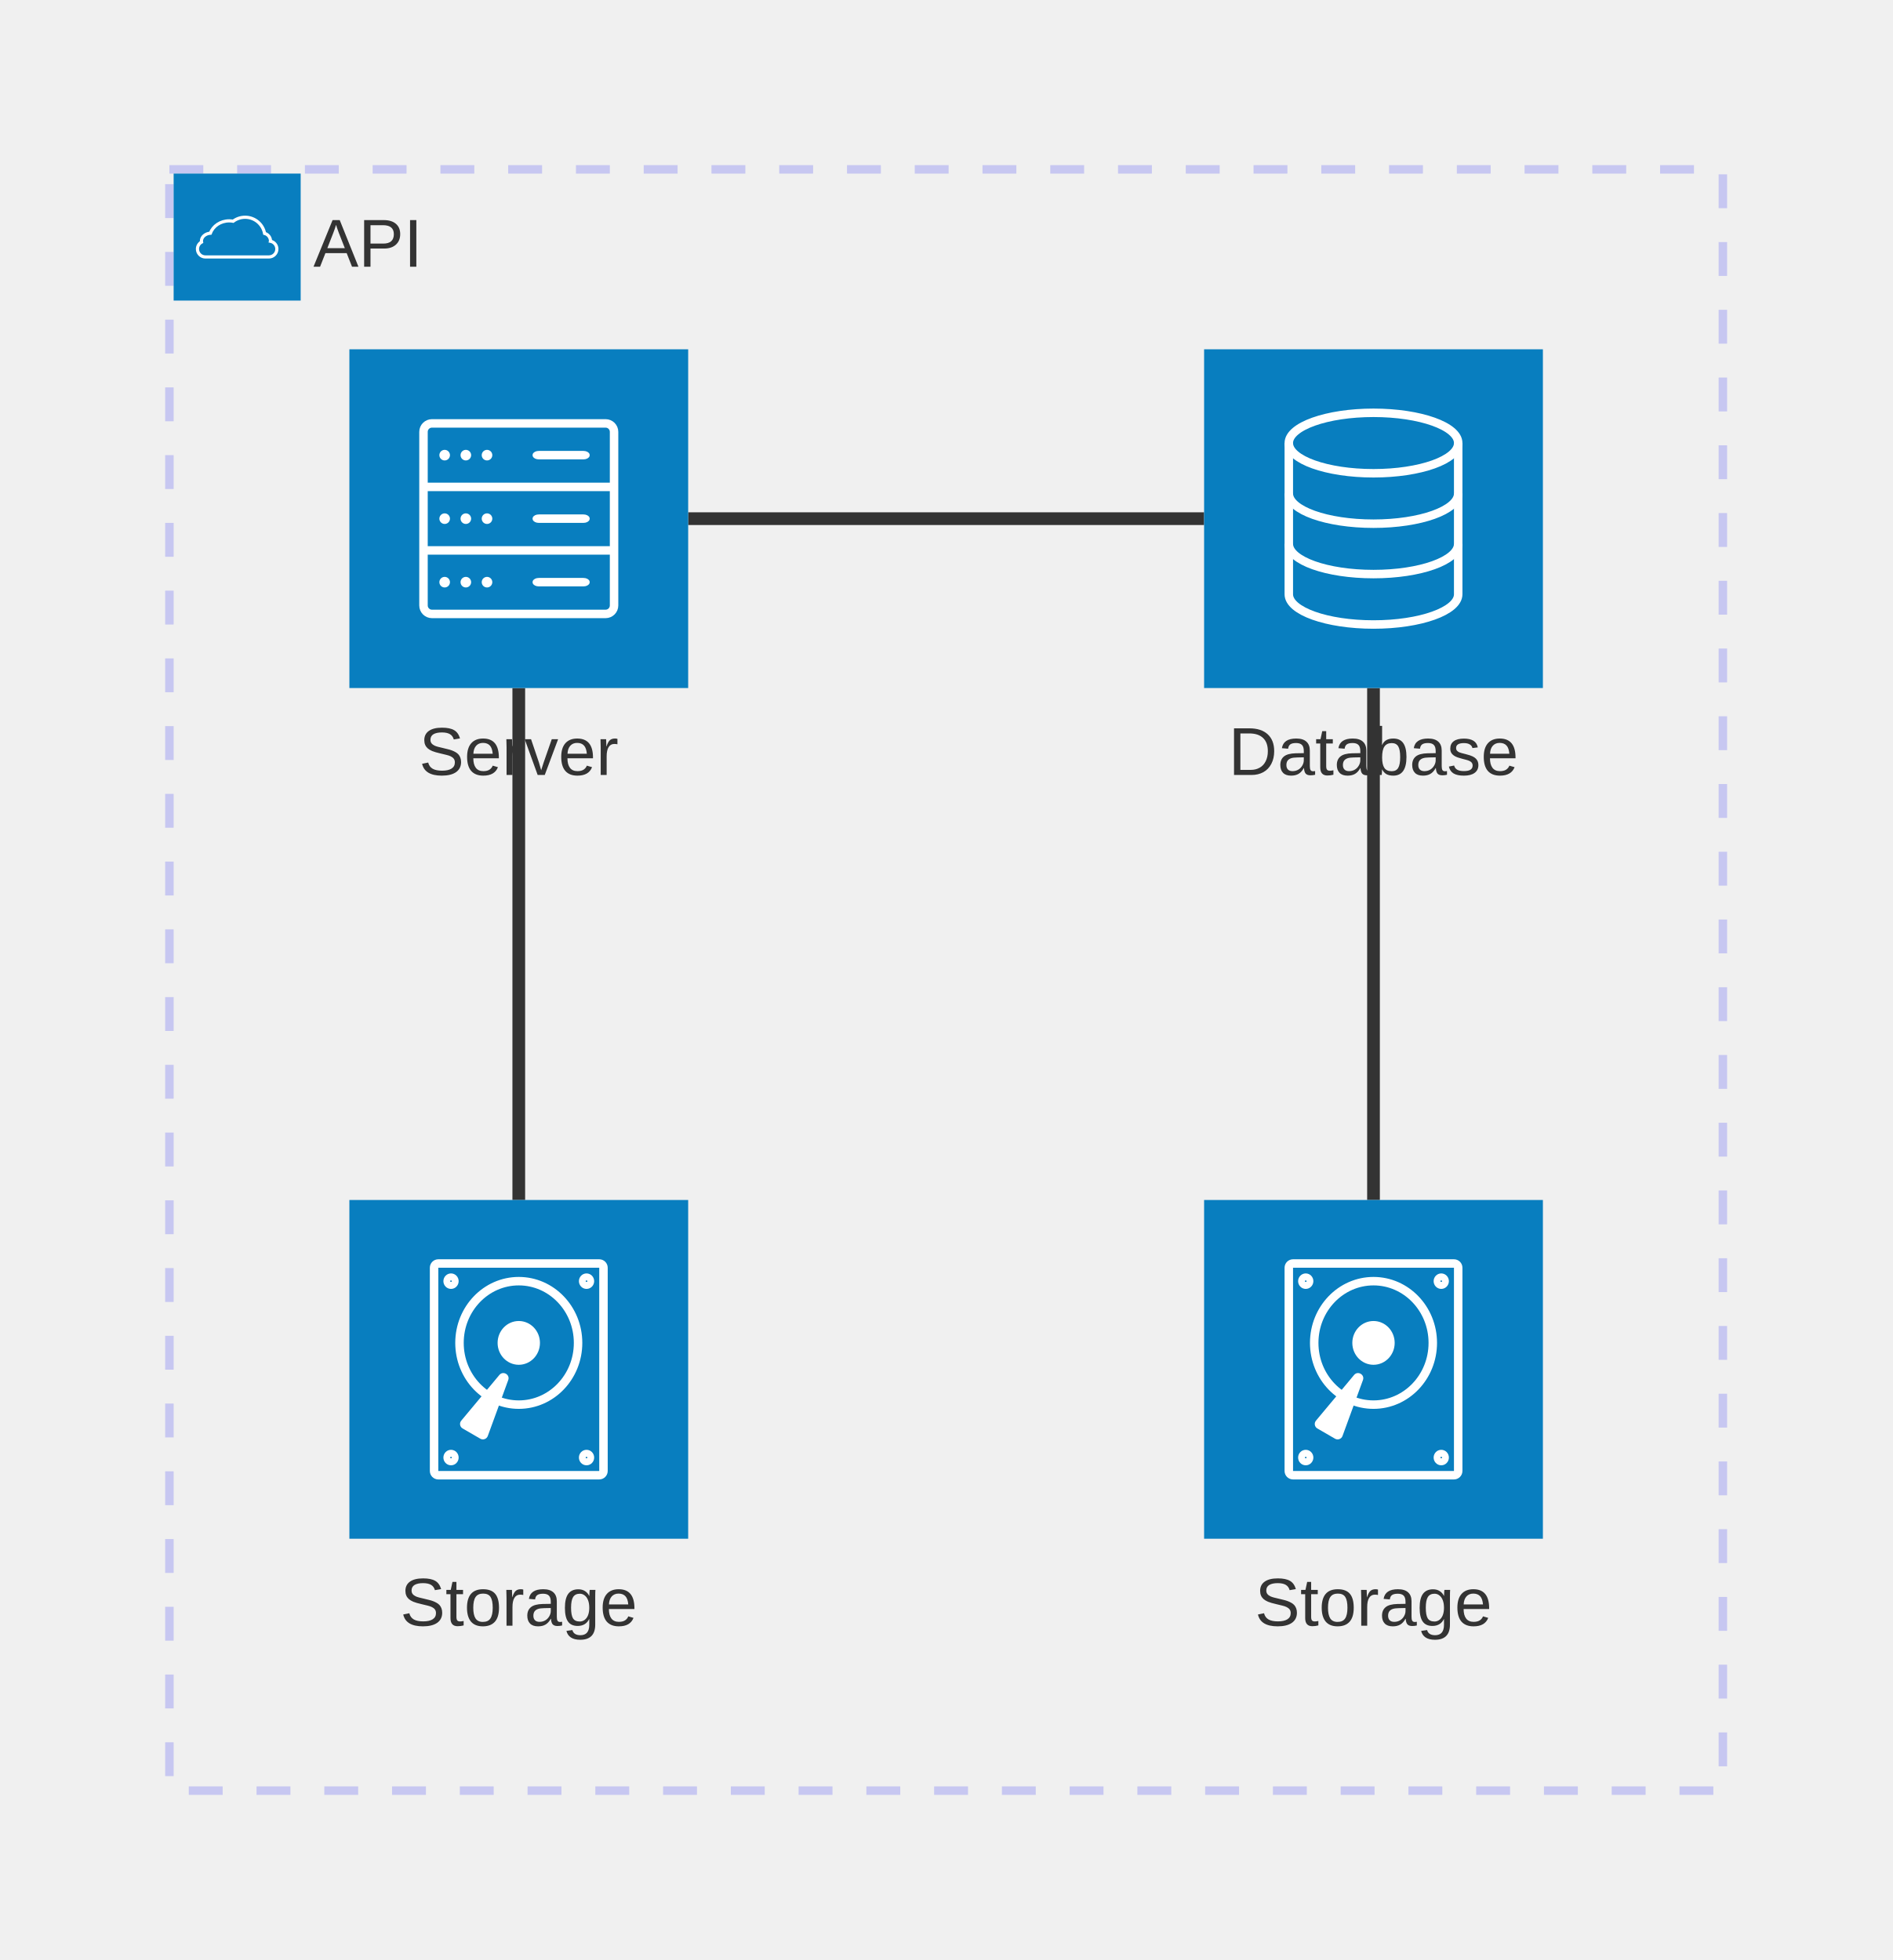
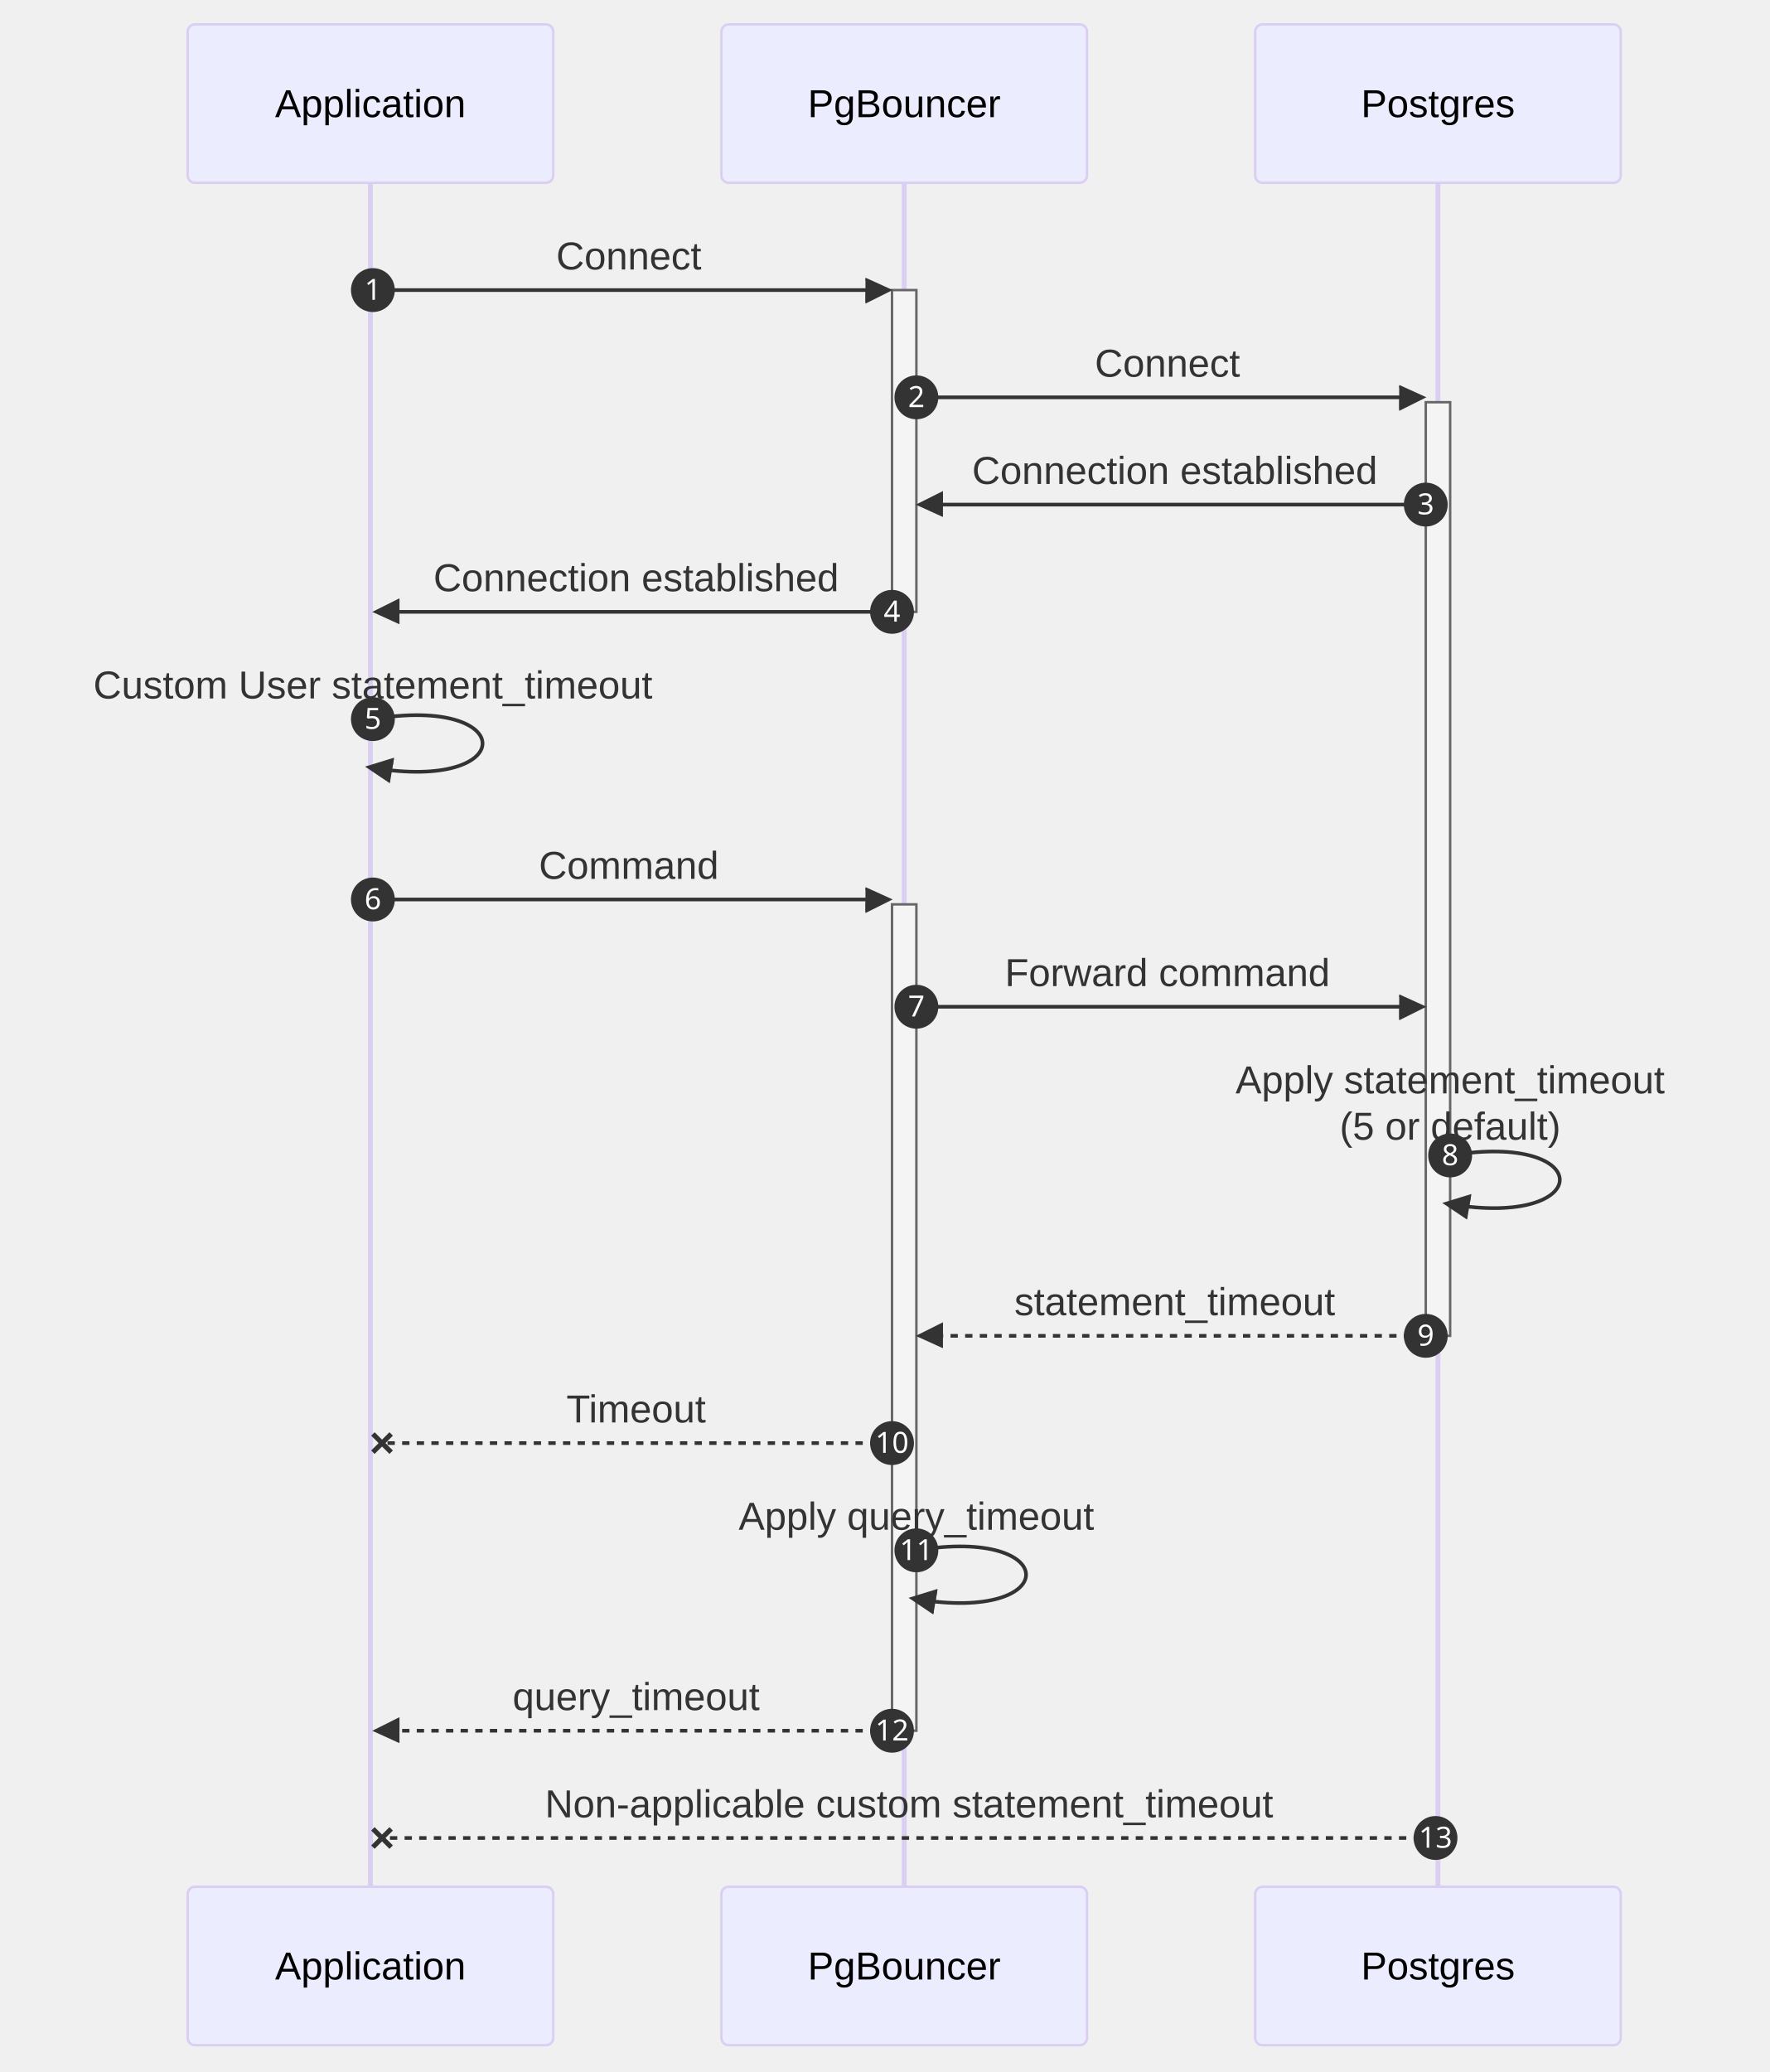
- <svg xmlns="http://www.w3.org/2000/svg" aria-roledescription="architecture" role="graphics-document document" viewBox="-183.414 -165.961 446.827 462.923" style="max-width: 446.827px; background-color: transparent;" width="100%" id="my-svg">
-   <style>#my-svg{font-family:"trebuchet ms",verdana,arial,sans-serif;font-size:16px;fill:#333;}#my-svg .error-icon{fill:#552222;}#my-svg .error-text{fill:#552222;stroke:#552222;}#my-svg .edge-thickness-normal{stroke-width:1px;}#my-svg .edge-thickness-thick{stroke-width:3.5px;}#my-svg .edge-pattern-solid{stroke-dasharray:0;}#my-svg .edge-thickness-invisible{stroke-width:0;fill:none;}#my-svg .edge-pattern-dashed{stroke-dasharray:3;}#my-svg .edge-pattern-dotted{stroke-dasharray:2;}#my-svg .marker{fill:#333333;stroke:#333333;}#my-svg .marker.cross{stroke:#333333;}#my-svg svg{font-family:"trebuchet ms",verdana,arial,sans-serif;font-size:16px;}#my-svg p{margin:0;}#my-svg .edge{stroke-width:3;stroke:#333333;fill:none;}#my-svg .arrow{fill:#333333;}#my-svg .node-bkg{fill:none;stroke:hsl(240, 60%, 86.275%);stroke-width:2px;stroke-dasharray:8;}#my-svg .node-icon-text{display:flex;align-items:center;}#my-svg .node-icon-text&gt;div{color:#fff;margin:1px;height:fit-content;text-align:center;overflow:hidden;display:-webkit-box;-webkit-box-orient:vertical;}#my-svg :root{--mermaid-font-family:"trebuchet ms",verdana,arial,sans-serif;}</style>
-   <g />
-   <g class="architecture-edges">
-     <g>
-       <path class="edge" d="M 100.914,-43.461 L 40,-43.461 L-20.914,-43.461" />
-     </g>
-     <g>
-       <path class="edge" d="M -60.914,117.461 L -60.914,57 L-60.914,-3.461" />
-     </g>
-     <g>
-       <path class="edge" d="M 140.914,117.461 L 140.914,57 L140.914,-3.461" />
+ <svg xmlns="http://www.w3.org/2000/svg" aria-roledescription="sequence" role="graphics-document document" viewBox="-77 -10 726 850" style="max-width: 726px; background-color: transparent;" width="100%" id="my-svg">
+   <g>
+     <rect class="actor actor-bottom" ry="3" rx="3" name="Postgres" height="65" width="150" stroke="#666" fill="#eaeaea" y="764" x="438" />
+     <text style="text-anchor: middle; font-size: 16px; font-weight: 400;" class="actor actor-box" alignment-baseline="central" dominant-baseline="central" y="796.5" x="513">
+       <tspan dy="0" x="513">Postgres</tspan>
+     </text>
+   </g>
+   <g>
+     <rect class="actor actor-bottom" ry="3" rx="3" name="PgBouncer" height="65" width="150" stroke="#666" fill="#eaeaea" y="764" x="219" />
+     <text style="text-anchor: middle; font-size: 16px; font-weight: 400;" class="actor actor-box" alignment-baseline="central" dominant-baseline="central" y="796.5" x="294">
+       <tspan dy="0" x="294">PgBouncer</tspan>
+     </text>
+   </g>
+   <g>
+     <rect class="actor actor-bottom" ry="3" rx="3" name="Application" height="65" width="150" stroke="#666" fill="#eaeaea" y="764" x="0" />
+     <text style="text-anchor: middle; font-size: 16px; font-weight: 400;" class="actor actor-box" alignment-baseline="central" dominant-baseline="central" y="796.5" x="75">
+       <tspan dy="0" x="75">Application</tspan>
+     </text>
+   </g>
+   <g>
+     <line name="Postgres" stroke="#999" stroke-width="0.5px" class="actor-line 200" y2="764" x2="513" y1="65" x1="513" id="actor2" />
+     <g id="root-2">
+       <rect class="actor actor-top" ry="3" rx="3" name="Postgres" height="65" width="150" stroke="#666" fill="#eaeaea" y="0" x="438" />
+       <text style="text-anchor: middle; font-size: 16px; font-weight: 400;" class="actor actor-box" alignment-baseline="central" dominant-baseline="central" y="32.5" x="513">
+         <tspan dy="0" x="513">Postgres</tspan>
+       </text>
    </g>
  </g>
-   <g class="architecture-services">
-     <g transform="translate(100.9136,-83.46132)" class="architecture-service">
-       <g transform="translate(40, 80)" text-anchor="middle" dominant-baseline="middle" alignment-baseline="middle" dy="1em">
-         <g>
-           <rect style="stroke: none" class="background" />
-           <text style="" y="-10.1">
-             <tspan dy="1.1em" y="-0.1em" x="0" class="text-outer-tspan">
-               <tspan font-weight="normal" class="text-inner-tspan" font-style="normal">Database</tspan>
-             </tspan>
-           </text>
-         </g>
-       </g>
-       <g>
-         <g>
-           <svg viewBox="0 0 80 80" height="80" width="80">
-             <g>
-               <rect style="fill: #087ebf; stroke-width: 0px;" height="80" width="80" />
-               <path style="fill: none; stroke: #fff; stroke-miterlimit: 10; stroke-width: 2px;" d="m20,57.86c0,3.94,8.95,7.14,20,7.14s20-3.2,20-7.14" data-name="4" id="IconifyId19a6f83d9d249d4cf0" />
-               <path style="fill: none; stroke: #fff; stroke-miterlimit: 10; stroke-width: 2px;" d="m20,45.95c0,3.94,8.95,7.14,20,7.14s20-3.2,20-7.14" data-name="3" id="IconifyId19a6f83d9d249d4cf1" />
-               <path style="fill: none; stroke: #fff; stroke-miterlimit: 10; stroke-width: 2px;" d="m20,34.05c0,3.94,8.95,7.14,20,7.14s20-3.2,20-7.14" data-name="2" id="IconifyId19a6f83d9d249d4cf2" />
-               <ellipse style="fill: none; stroke: #fff; stroke-miterlimit: 10; stroke-width: 2px;" ry="7.14" rx="20" cy="22.14" cx="40" data-name="1" id="IconifyId19a6f83d9d249d4cf3" />
-               <line style="fill: none; stroke: #fff; stroke-miterlimit: 10; stroke-width: 2px;" y2="22.14" x2="20" y1="57.86" x1="20" />
-               <line style="fill: none; stroke: #fff; stroke-miterlimit: 10; stroke-width: 2px;" y2="22.14" x2="60" y1="57.86" x1="60" />
-             </g>
-           </svg>
-         </g>
-       </g>
-     </g>
-     <g transform="translate(-100.9136,117.4613)" class="architecture-service">
-       <g transform="translate(40, 80)" text-anchor="middle" dominant-baseline="middle" alignment-baseline="middle" dy="1em">
-         <g>
-           <rect style="stroke: none" class="background" />
-           <text style="" y="-10.1">
-             <tspan dy="1.1em" y="-0.1em" x="0" class="text-outer-tspan">
-               <tspan font-weight="normal" class="text-inner-tspan" font-style="normal">Storage</tspan>
-             </tspan>
-           </text>
-         </g>
-       </g>
-       <g>
-         <g>
-           <svg viewBox="0 0 80 80" height="80" width="80">
-             <g>
-               <rect style="fill: #087ebf; stroke-width: 0px;" height="80" width="80" />
-               <rect style="fill: none; stroke: #fff; stroke-miterlimit: 10; stroke-width: 2px;" ry="1" rx="1" height="50" width="40" y="15" x="20" />
-               <ellipse style="fill: none; stroke: #fff; stroke-miterlimit: 10; stroke-width: 2px;" ry=".83" rx=".8" cy="19.17" cx="24" />
-               <ellipse style="fill: none; stroke: #fff; stroke-miterlimit: 10; stroke-width: 2px;" ry=".83" rx=".8" cy="19.17" cx="56" />
-               <ellipse style="fill: none; stroke: #fff; stroke-miterlimit: 10; stroke-width: 2px;" ry=".83" rx=".8" cy="60.83" cx="24" />
-               <ellipse style="fill: none; stroke: #fff; stroke-miterlimit: 10; stroke-width: 2px;" ry=".83" rx=".8" cy="60.83" cx="56" />
-               <ellipse style="fill: none; stroke: #fff; stroke-miterlimit: 10; stroke-width: 2px;" ry="14.58" rx="14" cy="33.75" cx="40" />
-               <ellipse style="fill: #fff; stroke: #fff; stroke-miterlimit: 10; stroke-width: 2px;" ry="4.17" rx="4" cy="33.75" cx="40" />
-               <path style="fill: #fff; stroke-width: 0px;" d="m37.51,42.52l-4.83,13.22c-.26.71-1.1,1.02-1.76.64l-4.18-2.42c-.66-.38-.81-1.26-.33-1.84l9.01-10.8c.88-1.05,2.56-.08,2.09,1.2Z" />
-             </g>
-           </svg>
-         </g>
-       </g>
-     </g>
-     <g transform="translate(100.9136,117.4613)" class="architecture-service">
-       <g transform="translate(40, 80)" text-anchor="middle" dominant-baseline="middle" alignment-baseline="middle" dy="1em">
-         <g>
-           <rect style="stroke: none" class="background" />
-           <text style="" y="-10.1">
-             <tspan dy="1.1em" y="-0.1em" x="0" class="text-outer-tspan">
-               <tspan font-weight="normal" class="text-inner-tspan" font-style="normal">Storage</tspan>
-             </tspan>
-           </text>
-         </g>
-       </g>
-       <g>
-         <g>
-           <svg viewBox="0 0 80 80" height="80" width="80">
-             <g>
-               <rect style="fill: #087ebf; stroke-width: 0px;" height="80" width="80" />
-               <rect style="fill: none; stroke: #fff; stroke-miterlimit: 10; stroke-width: 2px;" ry="1" rx="1" height="50" width="40" y="15" x="20" />
-               <ellipse style="fill: none; stroke: #fff; stroke-miterlimit: 10; stroke-width: 2px;" ry=".83" rx=".8" cy="19.17" cx="24" />
-               <ellipse style="fill: none; stroke: #fff; stroke-miterlimit: 10; stroke-width: 2px;" ry=".83" rx=".8" cy="19.17" cx="56" />
-               <ellipse style="fill: none; stroke: #fff; stroke-miterlimit: 10; stroke-width: 2px;" ry=".83" rx=".8" cy="60.83" cx="24" />
-               <ellipse style="fill: none; stroke: #fff; stroke-miterlimit: 10; stroke-width: 2px;" ry=".83" rx=".8" cy="60.83" cx="56" />
-               <ellipse style="fill: none; stroke: #fff; stroke-miterlimit: 10; stroke-width: 2px;" ry="14.58" rx="14" cy="33.75" cx="40" />
-               <ellipse style="fill: #fff; stroke: #fff; stroke-miterlimit: 10; stroke-width: 2px;" ry="4.17" rx="4" cy="33.75" cx="40" />
-               <path style="fill: #fff; stroke-width: 0px;" d="m37.51,42.52l-4.83,13.22c-.26.71-1.1,1.02-1.76.64l-4.18-2.42c-.66-.38-.81-1.26-.33-1.84l9.01-10.8c.88-1.05,2.56-.08,2.09,1.2Z" />
-             </g>
-           </svg>
-         </g>
-       </g>
-     </g>
-     <g transform="translate(-100.9136,-83.46132)" class="architecture-service">
-       <g transform="translate(40, 80)" text-anchor="middle" dominant-baseline="middle" alignment-baseline="middle" dy="1em">
-         <g>
-           <rect style="stroke: none" class="background" />
-           <text style="" y="-10.1">
-             <tspan dy="1.1em" y="-0.1em" x="0" class="text-outer-tspan">
-               <tspan font-weight="normal" class="text-inner-tspan" font-style="normal">Server</tspan>
-             </tspan>
-           </text>
-         </g>
-       </g>
-       <g>
-         <g>
-           <svg viewBox="0 0 80 80" height="80" width="80">
-             <g>
-               <rect style="fill: #087ebf; stroke-width: 0px;" height="80" width="80" />
-               <rect style="fill: none; stroke: #fff; stroke-miterlimit: 10; stroke-width: 2px;" ry="2" rx="2" height="45" width="45" y="17.5" x="17.5" />
-               <line style="fill: none; stroke: #fff; stroke-miterlimit: 10; stroke-width: 2px;" y2="32.5" x2="62.5" y1="32.5" x1="17.5" />
-               <line style="fill: none; stroke: #fff; stroke-miterlimit: 10; stroke-width: 2px;" y2="47.5" x2="62.5" y1="47.5" x1="17.5" />
-               <g>
-                 <path style="fill: #fff; stroke-width: 0px;" d="m56.25,25c0,.27-.45.5-1,.5h-10.5c-.55,0-1-.23-1-.5s.45-.5,1-.5h10.5c.55,0,1,.23,1,.5Z" />
-                 <path style="fill: none; stroke: #fff; stroke-miterlimit: 10;" d="m56.25,25c0,.27-.45.5-1,.5h-10.5c-.55,0-1-.23-1-.5s.45-.5,1-.5h10.5c.55,0,1,.23,1,.5Z" />
-               </g>
-               <g>
-                 <path style="fill: #fff; stroke-width: 0px;" d="m56.25,40c0,.27-.45.5-1,.5h-10.5c-.55,0-1-.23-1-.5s.45-.5,1-.5h10.5c.55,0,1,.23,1,.5Z" />
-                 <path style="fill: none; stroke: #fff; stroke-miterlimit: 10;" d="m56.25,40c0,.27-.45.5-1,.5h-10.5c-.55,0-1-.23-1-.5s.45-.5,1-.5h10.5c.55,0,1,.23,1,.5Z" />
-               </g>
-               <g>
-                 <path style="fill: #fff; stroke-width: 0px;" d="m56.25,55c0,.27-.45.5-1,.5h-10.5c-.55,0-1-.23-1-.5s.45-.5,1-.5h10.5c.55,0,1,.23,1,.5Z" />
-                 <path style="fill: none; stroke: #fff; stroke-miterlimit: 10;" d="m56.25,55c0,.27-.45.5-1,.5h-10.5c-.55,0-1-.23-1-.5s.45-.5,1-.5h10.5c.55,0,1,.23,1,.5Z" />
-               </g>
-               <g>
-                 <circle style="fill: #fff; stroke: #fff; stroke-miterlimit: 10;" r=".75" cy="25" cx="32.5" />
-                 <circle style="fill: #fff; stroke: #fff; stroke-miterlimit: 10;" r=".75" cy="25" cx="27.5" />
-                 <circle style="fill: #fff; stroke: #fff; stroke-miterlimit: 10;" r=".75" cy="25" cx="22.5" />
-               </g>
-               <g>
-                 <circle style="fill: #fff; stroke: #fff; stroke-miterlimit: 10;" r=".75" cy="40" cx="32.5" />
-                 <circle style="fill: #fff; stroke: #fff; stroke-miterlimit: 10;" r=".75" cy="40" cx="27.5" />
-                 <circle style="fill: #fff; stroke: #fff; stroke-miterlimit: 10;" r=".75" cy="40" cx="22.5" />
-               </g>
-               <g>
-                 <circle style="fill: #fff; stroke: #fff; stroke-miterlimit: 10;" r=".75" cy="55" cx="32.5" />
-                 <circle style="fill: #fff; stroke: #fff; stroke-miterlimit: 10;" r=".75" cy="55" cx="27.5" />
-                 <circle style="fill: #fff; stroke: #fff; stroke-miterlimit: 10;" r=".75" cy="55" cx="22.5" />
-               </g>
-             </g>
-           </svg>
-         </g>
-       </g>
+   <g>
+     <line name="PgBouncer" stroke="#999" stroke-width="0.5px" class="actor-line 200" y2="764" x2="294" y1="65" x1="294" id="actor1" />
+     <g id="root-1">
+       <rect class="actor actor-top" ry="3" rx="3" name="PgBouncer" height="65" width="150" stroke="#666" fill="#eaeaea" y="0" x="219" />
+       <text style="text-anchor: middle; font-size: 16px; font-weight: 400;" class="actor actor-box" alignment-baseline="central" dominant-baseline="central" y="32.5" x="294">
+         <tspan dy="0" x="294">PgBouncer</tspan>
+       </text>
    </g>
  </g>
-   <g class="architecture-groups">
-     <rect class="node-bkg" height="382.923" width="366.827" y="-125.961" x="-143.414" />
-     <g>
-       <g transform="translate(-142.4136, -124.9613)">
-         <g>
-           <svg viewBox="0 0 80 80" height="30" width="30">
-             <g>
-               <rect style="fill: #087ebf; stroke-width: 0px;" height="80" width="80" />
-               <path style="fill: none; stroke: #fff; stroke-miterlimit: 10; stroke-width: 2px;" d="m65,47.5c0,2.76-2.24,5-5,5H20c-2.76,0-5-2.24-5-5,0-1.87,1.03-3.51,2.56-4.36-.04-.21-.06-.42-.06-.64,0-2.6,2.48-4.74,5.65-4.97,1.65-4.51,6.34-7.76,11.85-7.76.86,0,1.69.08,2.5.23,2.09-1.57,4.69-2.5,7.5-2.5,6.1,0,11.19,4.38,12.28,10.17,2.14.56,3.72,2.51,3.72,4.83,0,.03,0,.07-.01.1,2.29.46,4.01,2.48,4.01,4.9Z" />
-             </g>
-           </svg>
-         </g>
-       </g>
-       <g transform="translate(-109.4136, -118.9613)" text-anchor="start" dominant-baseline="start" alignment-baseline="middle" dy="1em">
-         <g>
-           <rect style="stroke: none" class="background" />
-           <text style="" y="-10.1">
-             <tspan dy="1.1em" y="-0.1em" x="0" class="text-outer-tspan">
-               <tspan font-weight="normal" class="text-inner-tspan" font-style="normal">API</tspan>
-             </tspan>
-           </text>
-         </g>
-       </g>
+   <g>
+     <line name="Application" stroke="#999" stroke-width="0.5px" class="actor-line 200" y2="764" x2="75" y1="65" x1="75" id="actor0" />
+     <g id="root-0">
+       <rect class="actor actor-top" ry="3" rx="3" name="Application" height="65" width="150" stroke="#666" fill="#eaeaea" y="0" x="0" />
+       <text style="text-anchor: middle; font-size: 16px; font-weight: 400;" class="actor actor-box" alignment-baseline="central" dominant-baseline="central" y="32.5" x="75">
+         <tspan dy="0" x="75">Application</tspan>
+       </text>
    </g>
  </g>
+   <style>#my-svg{font-family:"trebuchet ms",verdana,arial,sans-serif;font-size:16px;fill:#333;}#my-svg .error-icon{fill:#552222;}#my-svg .error-text{fill:#552222;stroke:#552222;}#my-svg .edge-thickness-normal{stroke-width:1px;}#my-svg .edge-thickness-thick{stroke-width:3.5px;}#my-svg .edge-pattern-solid{stroke-dasharray:0;}#my-svg .edge-thickness-invisible{stroke-width:0;fill:none;}#my-svg .edge-pattern-dashed{stroke-dasharray:3;}#my-svg .edge-pattern-dotted{stroke-dasharray:2;}#my-svg .marker{fill:#333333;stroke:#333333;}#my-svg .marker.cross{stroke:#333333;}#my-svg svg{font-family:"trebuchet ms",verdana,arial,sans-serif;font-size:16px;}#my-svg p{margin:0;}#my-svg .actor{stroke:hsl(259.626, 59.777%, 87.902%);fill:#ECECFF;}#my-svg text.actor&gt;tspan{fill:black;stroke:none;}#my-svg .actor-line{stroke:hsl(259.626, 59.777%, 87.902%);}#my-svg .messageLine0{stroke-width:1.5;stroke-dasharray:none;stroke:#333;}#my-svg .messageLine1{stroke-width:1.5;stroke-dasharray:2,2;stroke:#333;}#my-svg #arrowhead path{fill:#333;stroke:#333;}#my-svg .sequenceNumber{fill:white;}#my-svg #sequencenumber{fill:#333;}#my-svg #crosshead path{fill:#333;stroke:#333;}#my-svg .messageText{fill:#333;stroke:none;}#my-svg .labelBox{stroke:hsl(259.626, 59.777%, 87.902%);fill:#ECECFF;}#my-svg .labelText,#my-svg .labelText&gt;tspan{fill:black;stroke:none;}#my-svg .loopText,#my-svg .loopText&gt;tspan{fill:black;stroke:none;}#my-svg .loopLine{stroke-width:2px;stroke-dasharray:2,2;stroke:hsl(259.626, 59.777%, 87.902%);fill:hsl(259.626, 59.777%, 87.902%);}#my-svg .note{stroke:#aaaa33;fill:#fff5ad;}#my-svg .noteText,#my-svg .noteText&gt;tspan{fill:black;stroke:none;}#my-svg .activation0{fill:#f4f4f4;stroke:#666;}#my-svg .activation1{fill:#f4f4f4;stroke:#666;}#my-svg .activation2{fill:#f4f4f4;stroke:#666;}#my-svg .actorPopupMenu{position:absolute;}#my-svg .actorPopupMenuPanel{position:absolute;fill:#ECECFF;box-shadow:0px 8px 16px 0px rgba(0,0,0,0.2);filter:drop-shadow(3px 5px 2px rgb(0 0 0 / 0.4));}#my-svg .actor-man line{stroke:hsl(259.626, 59.777%, 87.902%);fill:#ECECFF;}#my-svg .actor-man circle,#my-svg line{stroke:hsl(259.626, 59.777%, 87.902%);fill:#ECECFF;stroke-width:2px;}#my-svg :root{--mermaid-font-family:"trebuchet ms",verdana,arial,sans-serif;}</style>
+   <g />
+   <defs>
+     <symbol height="24" width="24" id="computer">
+       <path d="M2 2v13h20v-13h-20zm18 11h-16v-9h16v9zm-10.228 6l.466-1h3.524l.467 1h-4.457zm14.228 3h-24l2-6h2.104l-1.33 4h18.45l-1.297-4h2.073l2 6zm-5-10h-14v-7h14v7z" transform="scale(.5)" />
+     </symbol>
+   </defs>
+   <defs>
+     <symbol clip-rule="evenodd" fill-rule="evenodd" id="database">
+       <path d="M12.258.001l.256.004.255.005.253.008.251.01.249.012.247.015.246.016.242.019.241.02.239.023.236.024.233.027.231.028.229.031.225.032.223.034.22.036.217.038.214.04.211.041.208.043.205.045.201.046.198.048.194.05.191.051.187.053.183.054.18.056.175.057.172.059.168.06.163.061.16.063.155.064.15.066.074.033.073.033.071.034.07.034.069.035.068.035.067.035.066.035.064.036.064.036.062.036.06.036.06.037.058.037.058.037.055.038.055.038.053.038.052.038.051.039.05.039.048.039.047.039.045.04.044.04.043.04.041.04.04.041.039.041.037.041.036.041.034.041.033.042.032.042.03.042.029.042.027.042.026.043.024.043.023.043.021.043.02.043.018.044.017.043.015.044.013.044.012.044.011.045.009.044.007.045.006.045.004.045.002.045.001.045v17l-.001.045-.002.045-.004.045-.006.045-.007.045-.009.044-.011.045-.012.044-.013.044-.015.044-.017.043-.018.044-.02.043-.021.043-.023.043-.024.043-.026.043-.027.042-.029.042-.03.042-.032.042-.033.042-.034.041-.036.041-.037.041-.039.041-.04.041-.041.04-.043.04-.044.04-.045.04-.047.039-.048.039-.05.039-.051.039-.052.038-.053.038-.055.038-.055.038-.058.037-.058.037-.06.037-.06.036-.062.036-.064.036-.064.036-.066.035-.067.035-.068.035-.069.035-.07.034-.071.034-.073.033-.074.033-.15.066-.155.064-.16.063-.163.061-.168.06-.172.059-.175.057-.18.056-.183.054-.187.053-.191.051-.194.05-.198.048-.201.046-.205.045-.208.043-.211.041-.214.04-.217.038-.22.036-.223.034-.225.032-.229.031-.231.028-.233.027-.236.024-.239.023-.241.02-.242.019-.246.016-.247.015-.249.012-.251.01-.253.008-.255.005-.256.004-.258.001-.258-.001-.256-.004-.255-.005-.253-.008-.251-.01-.249-.012-.247-.015-.245-.016-.243-.019-.241-.02-.238-.023-.236-.024-.234-.027-.231-.028-.228-.031-.226-.032-.223-.034-.22-.036-.217-.038-.214-.04-.211-.041-.208-.043-.204-.045-.201-.046-.198-.048-.195-.05-.19-.051-.187-.053-.184-.054-.179-.056-.176-.057-.172-.059-.167-.06-.164-.061-.159-.063-.155-.064-.151-.066-.074-.033-.072-.033-.072-.034-.07-.034-.069-.035-.068-.035-.067-.035-.066-.035-.064-.036-.063-.036-.062-.036-.061-.036-.06-.037-.058-.037-.057-.037-.056-.038-.055-.038-.053-.038-.052-.038-.051-.039-.049-.039-.049-.039-.046-.039-.046-.04-.044-.04-.043-.04-.041-.04-.04-.041-.039-.041-.037-.041-.036-.041-.034-.041-.033-.042-.032-.042-.03-.042-.029-.042-.027-.042-.026-.043-.024-.043-.023-.043-.021-.043-.02-.043-.018-.044-.017-.043-.015-.044-.013-.044-.012-.044-.011-.045-.009-.044-.007-.045-.006-.045-.004-.045-.002-.045-.001-.045v-17l.001-.045.002-.045.004-.045.006-.045.007-.045.009-.044.011-.045.012-.044.013-.044.015-.044.017-.043.018-.044.02-.043.021-.043.023-.043.024-.043.026-.043.027-.042.029-.042.03-.042.032-.042.033-.042.034-.041.036-.041.037-.041.039-.041.04-.041.041-.04.043-.04.044-.04.046-.04.046-.039.049-.039.049-.039.051-.039.052-.038.053-.038.055-.038.056-.038.057-.037.058-.037.06-.037.061-.036.062-.036.063-.036.064-.036.066-.035.067-.035.068-.035.069-.035.07-.034.072-.034.072-.033.074-.033.151-.066.155-.064.159-.063.164-.061.167-.06.172-.059.176-.057.179-.056.184-.054.187-.053.19-.051.195-.05.198-.048.201-.046.204-.045.208-.043.211-.041.214-.04.217-.038.22-.036.223-.034.226-.032.228-.031.231-.028.234-.027.236-.024.238-.023.241-.02.243-.019.245-.016.247-.015.249-.012.251-.01.253-.008.255-.005.256-.004.258-.001.258.001zm-9.258 20.499v.01l.001.021.003.021.004.022.005.021.006.022.007.022.009.023.01.022.011.023.012.023.013.023.015.023.016.024.017.023.018.024.019.024.021.024.022.025.023.024.024.025.052.049.056.05.061.051.066.051.07.051.075.051.079.052.084.052.088.052.092.052.097.052.102.051.105.052.11.052.114.051.119.051.123.051.127.05.131.05.135.05.139.048.144.049.147.047.152.047.155.047.16.045.163.045.167.043.171.043.176.041.178.041.183.039.187.039.19.037.194.035.197.035.202.033.204.031.209.03.212.029.216.027.219.025.222.024.226.021.23.02.233.018.236.016.24.015.243.012.246.01.249.008.253.005.256.004.259.001.26-.001.257-.004.254-.005.25-.008.247-.011.244-.012.241-.014.237-.016.233-.018.231-.021.226-.021.224-.024.22-.026.216-.027.212-.028.21-.031.205-.031.202-.034.198-.034.194-.036.191-.037.187-.039.183-.04.179-.04.175-.042.172-.043.168-.044.163-.045.16-.046.155-.046.152-.047.148-.048.143-.049.139-.049.136-.05.131-.05.126-.05.123-.051.118-.052.114-.051.11-.052.106-.052.101-.052.096-.052.092-.052.088-.053.083-.051.079-.052.074-.052.07-.051.065-.051.06-.051.056-.05.051-.05.023-.024.023-.025.021-.024.02-.024.019-.024.018-.024.017-.024.015-.023.014-.024.013-.023.012-.023.01-.023.01-.022.008-.022.006-.022.006-.022.004-.022.004-.021.001-.021.001-.021v-4.127l-.077.055-.08.053-.083.054-.085.053-.087.052-.09.052-.093.051-.095.05-.097.05-.1.049-.102.049-.105.048-.106.047-.109.047-.111.046-.114.045-.115.045-.118.044-.12.043-.122.042-.124.042-.126.041-.128.04-.13.04-.132.038-.134.038-.135.037-.138.037-.139.035-.142.035-.143.034-.144.033-.147.032-.148.031-.15.03-.151.03-.153.029-.154.027-.156.027-.158.026-.159.025-.161.024-.162.023-.163.022-.165.021-.166.02-.167.019-.169.018-.169.017-.171.016-.173.015-.173.014-.175.013-.175.012-.177.011-.178.01-.179.008-.179.008-.181.006-.182.005-.182.004-.184.003-.184.002h-.37l-.184-.002-.184-.003-.182-.004-.182-.005-.181-.006-.179-.008-.179-.008-.178-.01-.176-.011-.176-.012-.175-.013-.173-.014-.172-.015-.171-.016-.17-.017-.169-.018-.167-.019-.166-.02-.165-.021-.163-.022-.162-.023-.161-.024-.159-.025-.157-.026-.156-.027-.155-.027-.153-.029-.151-.03-.15-.03-.148-.031-.146-.032-.145-.033-.143-.034-.141-.035-.14-.035-.137-.037-.136-.037-.134-.038-.132-.038-.13-.04-.128-.04-.126-.041-.124-.042-.122-.042-.12-.044-.117-.043-.116-.045-.113-.045-.112-.046-.109-.047-.106-.047-.105-.048-.102-.049-.1-.049-.097-.05-.095-.05-.093-.052-.09-.051-.087-.052-.085-.053-.083-.054-.08-.054-.077-.054v4.127zm0-5.654v.011l.001.021.003.021.004.021.005.022.006.022.007.022.009.022.01.022.011.023.012.023.013.023.015.024.016.023.017.024.018.024.019.024.021.024.022.024.023.025.024.024.052.05.056.05.061.05.066.051.07.051.075.052.079.051.084.052.088.052.092.052.097.052.102.052.105.052.11.051.114.051.119.052.123.05.127.051.131.05.135.049.139.049.144.048.147.048.152.047.155.046.16.045.163.045.167.044.171.042.176.042.178.04.183.04.187.038.19.037.194.036.197.034.202.033.204.032.209.03.212.028.216.027.219.025.222.024.226.022.23.02.233.018.236.016.24.014.243.012.246.01.249.008.253.006.256.003.259.001.26-.001.257-.003.254-.006.25-.008.247-.01.244-.012.241-.015.237-.016.233-.018.231-.02.226-.022.224-.024.22-.025.216-.027.212-.029.21-.03.205-.032.202-.033.198-.035.194-.036.191-.037.187-.039.183-.039.179-.041.175-.042.172-.043.168-.044.163-.045.16-.045.155-.047.152-.047.148-.048.143-.048.139-.05.136-.049.131-.05.126-.051.123-.051.118-.051.114-.052.11-.052.106-.052.101-.052.096-.052.092-.052.088-.052.083-.052.079-.052.074-.051.07-.052.065-.051.06-.05.056-.051.051-.049.023-.025.023-.024.021-.025.02-.024.019-.024.018-.024.017-.024.015-.023.014-.023.013-.024.012-.022.01-.023.01-.023.008-.022.006-.022.006-.022.004-.021.004-.022.001-.021.001-.021v-4.139l-.077.054-.08.054-.083.054-.085.052-.087.053-.09.051-.093.051-.095.051-.097.05-.1.049-.102.049-.105.048-.106.047-.109.047-.111.046-.114.045-.115.044-.118.044-.12.044-.122.042-.124.042-.126.041-.128.04-.13.039-.132.039-.134.038-.135.037-.138.036-.139.036-.142.035-.143.033-.144.033-.147.033-.148.031-.15.03-.151.03-.153.028-.154.028-.156.027-.158.026-.159.025-.161.024-.162.023-.163.022-.165.021-.166.02-.167.019-.169.018-.169.017-.171.016-.173.015-.173.014-.175.013-.175.012-.177.011-.178.009-.179.009-.179.007-.181.007-.182.005-.182.004-.184.003-.184.002h-.37l-.184-.002-.184-.003-.182-.004-.182-.005-.181-.007-.179-.007-.179-.009-.178-.009-.176-.011-.176-.012-.175-.013-.173-.014-.172-.015-.171-.016-.17-.017-.169-.018-.167-.019-.166-.02-.165-.021-.163-.022-.162-.023-.161-.024-.159-.025-.157-.026-.156-.027-.155-.028-.153-.028-.151-.03-.15-.03-.148-.031-.146-.033-.145-.033-.143-.033-.141-.035-.14-.036-.137-.036-.136-.037-.134-.038-.132-.039-.13-.039-.128-.04-.126-.041-.124-.042-.122-.043-.12-.043-.117-.044-.116-.044-.113-.046-.112-.046-.109-.046-.106-.047-.105-.048-.102-.049-.1-.049-.097-.05-.095-.051-.093-.051-.09-.051-.087-.053-.085-.052-.083-.054-.08-.054-.077-.054v4.139zm0-5.666v.011l.001.02.003.022.004.021.005.022.006.021.007.022.009.023.01.022.011.023.012.023.013.023.015.023.016.024.017.024.018.023.019.024.021.025.022.024.023.024.024.025.052.05.056.05.061.05.066.051.07.051.075.052.079.051.084.052.088.052.092.052.097.052.102.052.105.051.11.052.114.051.119.051.123.051.127.05.131.05.135.05.139.049.144.048.147.048.152.047.155.046.16.045.163.045.167.043.171.043.176.042.178.04.183.04.187.038.19.037.194.036.197.034.202.033.204.032.209.03.212.028.216.027.219.025.222.024.226.021.23.02.233.018.236.017.24.014.243.012.246.01.249.008.253.006.256.003.259.001.26-.001.257-.003.254-.006.25-.008.247-.01.244-.013.241-.014.237-.016.233-.018.231-.02.226-.022.224-.024.22-.025.216-.027.212-.029.21-.03.205-.032.202-.033.198-.035.194-.036.191-.037.187-.039.183-.039.179-.041.175-.042.172-.043.168-.044.163-.045.16-.045.155-.047.152-.047.148-.048.143-.049.139-.049.136-.049.131-.051.126-.05.123-.051.118-.052.114-.051.11-.052.106-.052.101-.052.096-.052.092-.052.088-.052.083-.052.079-.052.074-.052.07-.051.065-.051.06-.051.056-.05.051-.049.023-.025.023-.025.021-.024.02-.024.019-.024.018-.024.017-.024.015-.023.014-.024.013-.023.012-.023.01-.022.01-.023.008-.022.006-.022.006-.022.004-.022.004-.021.001-.021.001-.021v-4.153l-.077.054-.08.054-.083.053-.085.053-.087.053-.09.051-.093.051-.095.051-.097.05-.1.049-.102.048-.105.048-.106.048-.109.046-.111.046-.114.046-.115.044-.118.044-.12.043-.122.043-.124.042-.126.041-.128.04-.13.039-.132.039-.134.038-.135.037-.138.036-.139.036-.142.034-.143.034-.144.033-.147.032-.148.032-.15.03-.151.03-.153.028-.154.028-.156.027-.158.026-.159.024-.161.024-.162.023-.163.023-.165.021-.166.02-.167.019-.169.018-.169.017-.171.016-.173.015-.173.014-.175.013-.175.012-.177.01-.178.01-.179.009-.179.007-.181.006-.182.006-.182.004-.184.003-.184.001-.185.001-.185-.001-.184-.001-.184-.003-.182-.004-.182-.006-.181-.006-.179-.007-.179-.009-.178-.01-.176-.01-.176-.012-.175-.013-.173-.014-.172-.015-.171-.016-.17-.017-.169-.018-.167-.019-.166-.02-.165-.021-.163-.023-.162-.023-.161-.024-.159-.024-.157-.026-.156-.027-.155-.028-.153-.028-.151-.03-.15-.03-.148-.032-.146-.032-.145-.033-.143-.034-.141-.034-.14-.036-.137-.036-.136-.037-.134-.038-.132-.039-.13-.039-.128-.041-.126-.041-.124-.041-.122-.043-.12-.043-.117-.044-.116-.044-.113-.046-.112-.046-.109-.046-.106-.048-.105-.048-.102-.048-.1-.05-.097-.049-.095-.051-.093-.051-.09-.052-.087-.052-.085-.053-.083-.053-.08-.054-.077-.054v4.153zm8.74-8.179l-.257.004-.254.005-.25.008-.247.011-.244.012-.241.014-.237.016-.233.018-.231.021-.226.022-.224.023-.22.026-.216.027-.212.028-.21.031-.205.032-.202.033-.198.034-.194.036-.191.038-.187.038-.183.04-.179.041-.175.042-.172.043-.168.043-.163.045-.16.046-.155.046-.152.048-.148.048-.143.048-.139.049-.136.05-.131.05-.126.051-.123.051-.118.051-.114.052-.11.052-.106.052-.101.052-.096.052-.092.052-.088.052-.083.052-.079.052-.074.051-.07.052-.065.051-.06.05-.056.05-.051.05-.023.025-.023.024-.021.024-.02.025-.019.024-.018.024-.017.023-.015.024-.014.023-.013.023-.012.023-.01.023-.01.022-.008.022-.006.023-.006.021-.004.022-.004.021-.001.021-.001.021.001.021.001.021.004.021.004.022.006.021.006.023.008.022.01.022.01.023.012.023.013.023.014.023.015.024.017.023.018.024.019.024.02.025.021.024.023.024.023.025.051.05.056.05.06.05.065.051.07.052.074.051.079.052.083.052.088.052.092.052.096.052.101.052.106.052.11.052.114.052.118.051.123.051.126.051.131.05.136.05.139.049.143.048.148.048.152.048.155.046.16.046.163.045.168.043.172.043.175.042.179.041.183.04.187.038.191.038.194.036.198.034.202.033.205.032.21.031.212.028.216.027.22.026.224.023.226.022.231.021.233.018.237.016.241.014.244.012.247.011.25.008.254.005.257.004.26.001.26-.001.257-.004.254-.005.25-.008.247-.011.244-.012.241-.014.237-.016.233-.018.231-.021.226-.022.224-.023.22-.026.216-.027.212-.028.21-.031.205-.032.202-.033.198-.034.194-.036.191-.038.187-.038.183-.04.179-.041.175-.042.172-.043.168-.043.163-.045.16-.046.155-.046.152-.048.148-.048.143-.048.139-.049.136-.05.131-.05.126-.051.123-.051.118-.051.114-.052.11-.052.106-.052.101-.052.096-.052.092-.052.088-.052.083-.052.079-.052.074-.051.07-.052.065-.051.06-.05.056-.05.051-.05.023-.025.023-.024.021-.024.02-.025.019-.024.018-.024.017-.023.015-.024.014-.023.013-.023.012-.023.01-.023.01-.022.008-.022.006-.023.006-.021.004-.022.004-.021.001-.021.001-.021-.001-.021-.001-.021-.004-.021-.004-.022-.006-.021-.006-.023-.008-.022-.01-.022-.01-.023-.012-.023-.013-.023-.014-.023-.015-.024-.017-.023-.018-.024-.019-.024-.02-.025-.021-.024-.023-.024-.023-.025-.051-.05-.056-.05-.06-.05-.065-.051-.07-.052-.074-.051-.079-.052-.083-.052-.088-.052-.092-.052-.096-.052-.101-.052-.106-.052-.11-.052-.114-.052-.118-.051-.123-.051-.126-.051-.131-.05-.136-.05-.139-.049-.143-.048-.148-.048-.152-.048-.155-.046-.16-.046-.163-.045-.168-.043-.172-.043-.175-.042-.179-.041-.183-.04-.187-.038-.191-.038-.194-.036-.198-.034-.202-.033-.205-.032-.21-.031-.212-.028-.216-.027-.22-.026-.224-.023-.226-.022-.231-.021-.233-.018-.237-.016-.241-.014-.244-.012-.247-.011-.25-.008-.254-.005-.257-.004-.26-.001-.26.001z" transform="scale(.5)" />
+     </symbol>
+   </defs>
+   <defs>
+     <symbol height="24" width="24" id="clock">
+       <path d="M12 2c5.514 0 10 4.486 10 10s-4.486 10-10 10-10-4.486-10-10 4.486-10 10-10zm0-2c-6.627 0-12 5.373-12 12s5.373 12 12 12 12-5.373 12-12-5.373-12-12-12zm5.848 12.459c.202.038.202.333.001.372-1.907.361-6.045 1.111-6.547 1.111-.719 0-1.301-.582-1.301-1.301 0-.512.77-5.447 1.125-7.445.034-.192.312-.181.343.014l.985 6.238 5.394 1.011z" transform="scale(.5)" />
+     </symbol>
+   </defs>
+   <defs>
+     <marker orient="auto-start-reverse" markerHeight="12" markerWidth="12" markerUnits="userSpaceOnUse" refY="5" refX="7.9" id="arrowhead">
+       <path d="M -1 0 L 10 5 L 0 10 z" />
+     </marker>
+   </defs>
+   <defs>
+     <marker refY="4.5" refX="4" orient="auto" markerHeight="8" markerWidth="15" id="crosshead">
+       <path style="stroke-dasharray: 0, 0;" d="M 1,2 L 6,7 M 6,2 L 1,7" stroke-width="1pt" stroke="#000000" fill="none" />
+     </marker>
+   </defs>
+   <defs>
+     <marker orient="auto" markerHeight="28" markerWidth="20" refY="7" refX="15.5" id="filled-head">
+       <path d="M 18,7 L9,13 L14,7 L9,1 Z" />
+     </marker>
+   </defs>
+   <defs>
+     <marker orient="auto" markerHeight="40" markerWidth="60" refY="15" refX="15" id="sequencenumber">
+       <circle r="6" cy="15" cx="15" />
+     </marker>
+   </defs>
+   <g>
+     <rect class="activation0" height="132" width="10" stroke="#666" fill="#EDF2AE" y="109" x="289" />
+   </g>
+   <g>
+     <rect class="activation0" height="383" width="10" stroke="#666" fill="#EDF2AE" y="155" x="508" />
+   </g>
+   <g>
+     <rect class="activation0" height="339" width="10" stroke="#666" fill="#EDF2AE" y="361" x="289" />
+   </g>
+   <text style="font-size: 16px; font-weight: 400;" dy="1em" class="messageText" alignment-baseline="middle" dominant-baseline="middle" text-anchor="middle" y="80" x="181">Connect</text>
+   <line style="fill: none;" marker-start="url(#sequencenumber)" marker-end="url(#arrowhead)" stroke="none" stroke-width="2" class="messageLine0" y2="109" x2="286" y1="109" x1="76" />
+   <text class="sequenceNumber" text-anchor="middle" font-size="12px" font-family="sans-serif" y="113" x="76">1</text>
+   <text style="font-size: 16px; font-weight: 400;" dy="1em" class="messageText" alignment-baseline="middle" dominant-baseline="middle" text-anchor="middle" y="124" x="402">Connect</text>
+   <line style="fill: none;" marker-start="url(#sequencenumber)" marker-end="url(#arrowhead)" stroke="none" stroke-width="2" class="messageLine0" y2="153" x2="505" y1="153" x1="299" />
+   <text class="sequenceNumber" text-anchor="middle" font-size="12px" font-family="sans-serif" y="157" x="299">2</text>
+   <text style="font-size: 16px; font-weight: 400;" dy="1em" class="messageText" alignment-baseline="middle" dominant-baseline="middle" text-anchor="middle" y="168" x="405">Connection established</text>
+   <line style="fill: none;" marker-start="url(#sequencenumber)" marker-end="url(#arrowhead)" stroke="none" stroke-width="2" class="messageLine0" y2="197" x2="302" y1="197" x1="508" />
+   <text class="sequenceNumber" text-anchor="middle" font-size="12px" font-family="sans-serif" y="201" x="508">3</text>
+   <text style="font-size: 16px; font-weight: 400;" dy="1em" class="messageText" alignment-baseline="middle" dominant-baseline="middle" text-anchor="middle" y="212" x="184">Connection established</text>
+   <line style="fill: none;" marker-start="url(#sequencenumber)" marker-end="url(#arrowhead)" stroke="none" stroke-width="2" class="messageLine0" y2="241" x2="79" y1="241" x1="289" />
+   <text class="sequenceNumber" text-anchor="middle" font-size="12px" font-family="sans-serif" y="245" x="289">4</text>
+   <text style="font-size: 16px; font-weight: 400;" dy="1em" class="messageText" alignment-baseline="middle" dominant-baseline="middle" text-anchor="middle" y="256" x="76">Custom User statement_timeout</text>
+   <path style="fill: none;" marker-start="url(#sequencenumber)" marker-end="url(#arrowhead)" stroke="none" stroke-width="2" class="messageLine0" d="M 76,285 C 136,275 136,315 76,305" />
+   <text class="sequenceNumber" text-anchor="middle" font-size="12px" font-family="sans-serif" y="289" x="76">5</text>
+   <text style="font-size: 16px; font-weight: 400;" dy="1em" class="messageText" alignment-baseline="middle" dominant-baseline="middle" text-anchor="middle" y="330" x="181">Command</text>
+   <line style="fill: none;" marker-start="url(#sequencenumber)" marker-end="url(#arrowhead)" stroke="none" stroke-width="2" class="messageLine0" y2="359" x2="286" y1="359" x1="76" />
+   <text class="sequenceNumber" text-anchor="middle" font-size="12px" font-family="sans-serif" y="363" x="76">6</text>
+   <text style="font-size: 16px; font-weight: 400;" dy="1em" class="messageText" alignment-baseline="middle" dominant-baseline="middle" text-anchor="middle" y="374" x="402">Forward command</text>
+   <line style="fill: none;" marker-start="url(#sequencenumber)" marker-end="url(#arrowhead)" stroke="none" stroke-width="2" class="messageLine0" y2="403" x2="505" y1="403" x1="299" />
+   <text class="sequenceNumber" text-anchor="middle" font-size="12px" font-family="sans-serif" y="407" x="299">7</text>
+   <text style="font-size: 16px; font-weight: 400;" dy="1em" class="messageText" alignment-baseline="middle" dominant-baseline="middle" text-anchor="middle" y="418" x="518">Apply statement_timeout</text>
+   <text style="font-size: 16px; font-weight: 400;" dy="1em" class="messageText" alignment-baseline="middle" dominant-baseline="middle" text-anchor="middle" y="437" x="518">(5 or default)</text>
+   <path style="fill: none;" marker-start="url(#sequencenumber)" marker-end="url(#arrowhead)" stroke="none" stroke-width="2" class="messageLine0" d="M 518,464 C 578,454 578,494 518,484" />
+   <text class="sequenceNumber" text-anchor="middle" font-size="12px" font-family="sans-serif" y="468" x="518">8</text>
+   <text style="font-size: 16px; font-weight: 400;" dy="1em" class="messageText" alignment-baseline="middle" dominant-baseline="middle" text-anchor="middle" y="509" x="405">statement_timeout</text>
+   <line style="stroke-dasharray: 3, 3; fill: none;" marker-start="url(#sequencenumber)" marker-end="url(#arrowhead)" stroke="none" stroke-width="2" class="messageLine1" y2="538" x2="302" y1="538" x1="508" />
+   <text class="sequenceNumber" text-anchor="middle" font-size="12px" font-family="sans-serif" y="542" x="508">9</text>
+   <text style="font-size: 16px; font-weight: 400;" dy="1em" class="messageText" alignment-baseline="middle" dominant-baseline="middle" text-anchor="middle" y="553" x="184">Timeout</text>
+   <line style="stroke-dasharray: 3, 3; fill: none;" marker-start="url(#sequencenumber)" marker-end="url(#crosshead)" stroke="none" stroke-width="2" class="messageLine1" y2="582" x2="79" y1="582" x1="289" />
+   <text class="sequenceNumber" text-anchor="middle" font-size="12px" font-family="sans-serif" y="586" x="289">10</text>
+   <text style="font-size: 16px; font-weight: 400;" dy="1em" class="messageText" alignment-baseline="middle" dominant-baseline="middle" text-anchor="middle" y="597" x="299">Apply query_timeout</text>
+   <path style="fill: none;" marker-start="url(#sequencenumber)" marker-end="url(#arrowhead)" stroke="none" stroke-width="2" class="messageLine0" d="M 299,626 C 359,616 359,656 299,646" />
+   <text class="sequenceNumber" text-anchor="middle" font-size="12px" font-family="sans-serif" y="630" x="299">11</text>
+   <text style="font-size: 16px; font-weight: 400;" dy="1em" class="messageText" alignment-baseline="middle" dominant-baseline="middle" text-anchor="middle" y="671" x="184">query_timeout</text>
+   <line style="stroke-dasharray: 3, 3; fill: none;" marker-start="url(#sequencenumber)" marker-end="url(#arrowhead)" stroke="none" stroke-width="2" class="messageLine1" y2="700" x2="79" y1="700" x1="289" />
+   <text class="sequenceNumber" text-anchor="middle" font-size="12px" font-family="sans-serif" y="704" x="289">12</text>
+   <text style="font-size: 16px; font-weight: 400;" dy="1em" class="messageText" alignment-baseline="middle" dominant-baseline="middle" text-anchor="middle" y="715" x="296">Non-applicable custom statement_timeout</text>
+   <line style="stroke-dasharray: 3, 3; fill: none;" marker-start="url(#sequencenumber)" marker-end="url(#crosshead)" stroke="none" stroke-width="2" class="messageLine1" y2="744" x2="79" y1="744" x1="512" />
+   <text class="sequenceNumber" text-anchor="middle" font-size="12px" font-family="sans-serif" y="748" x="512">13</text>
</svg>
